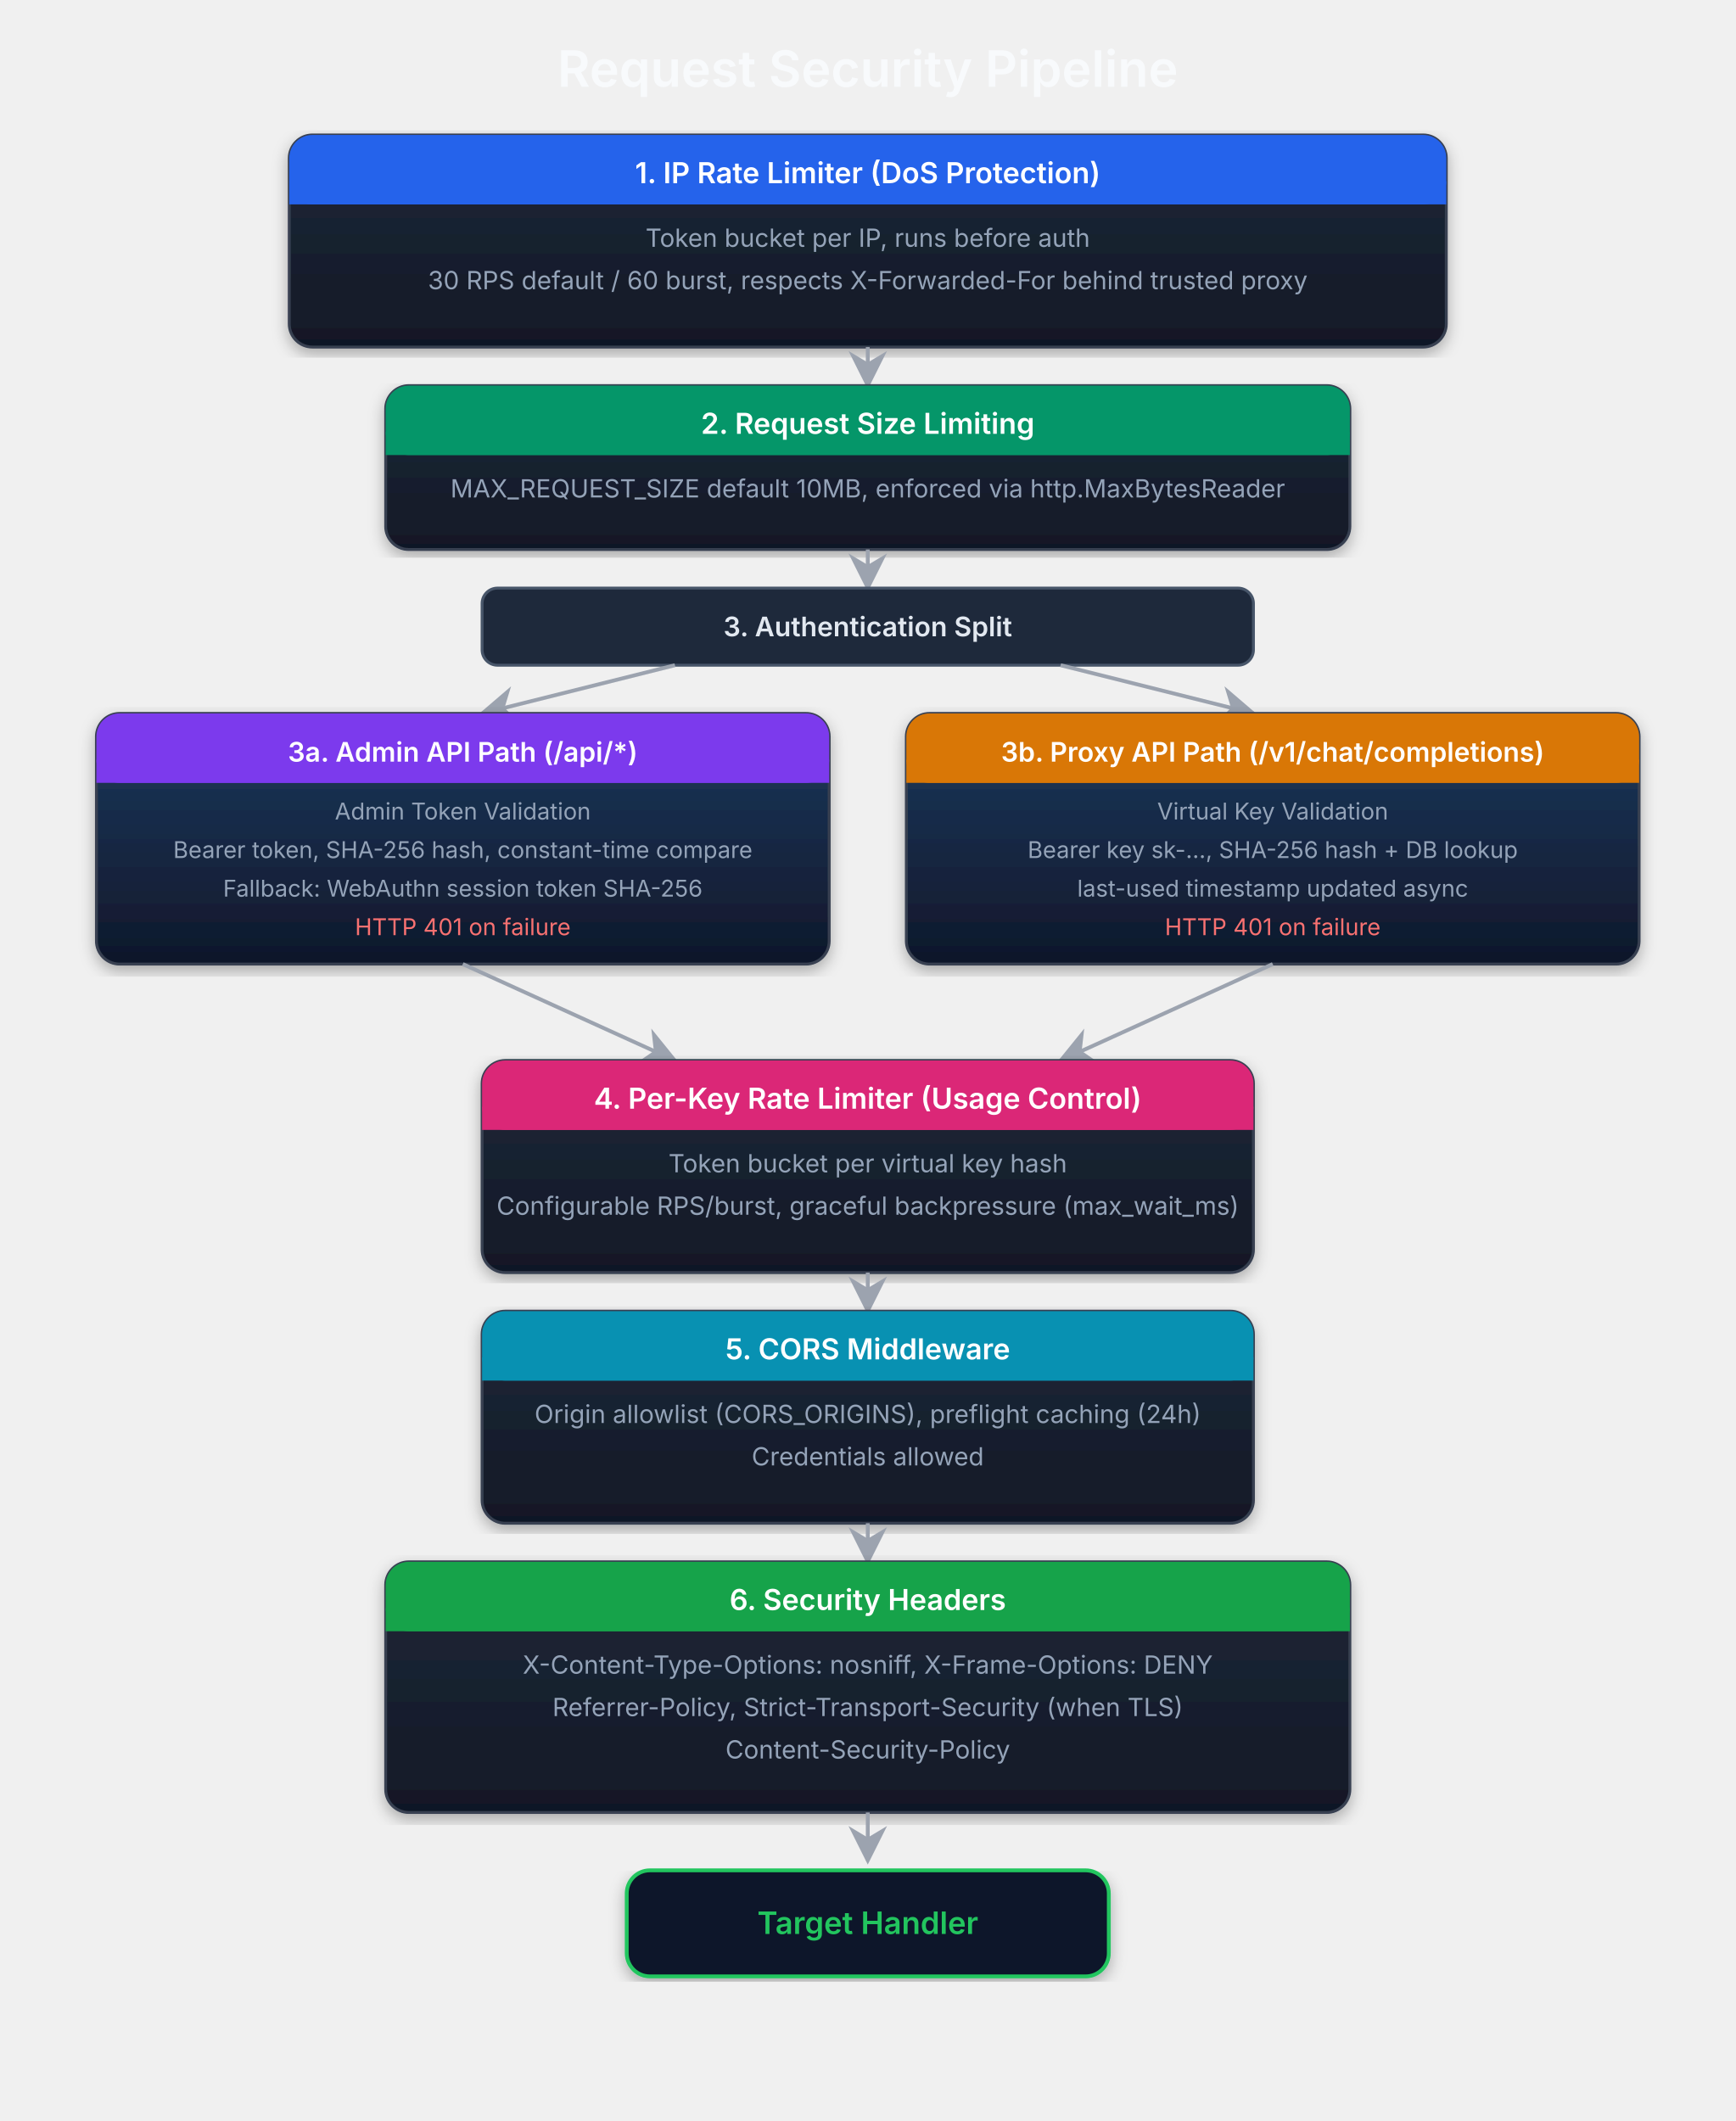
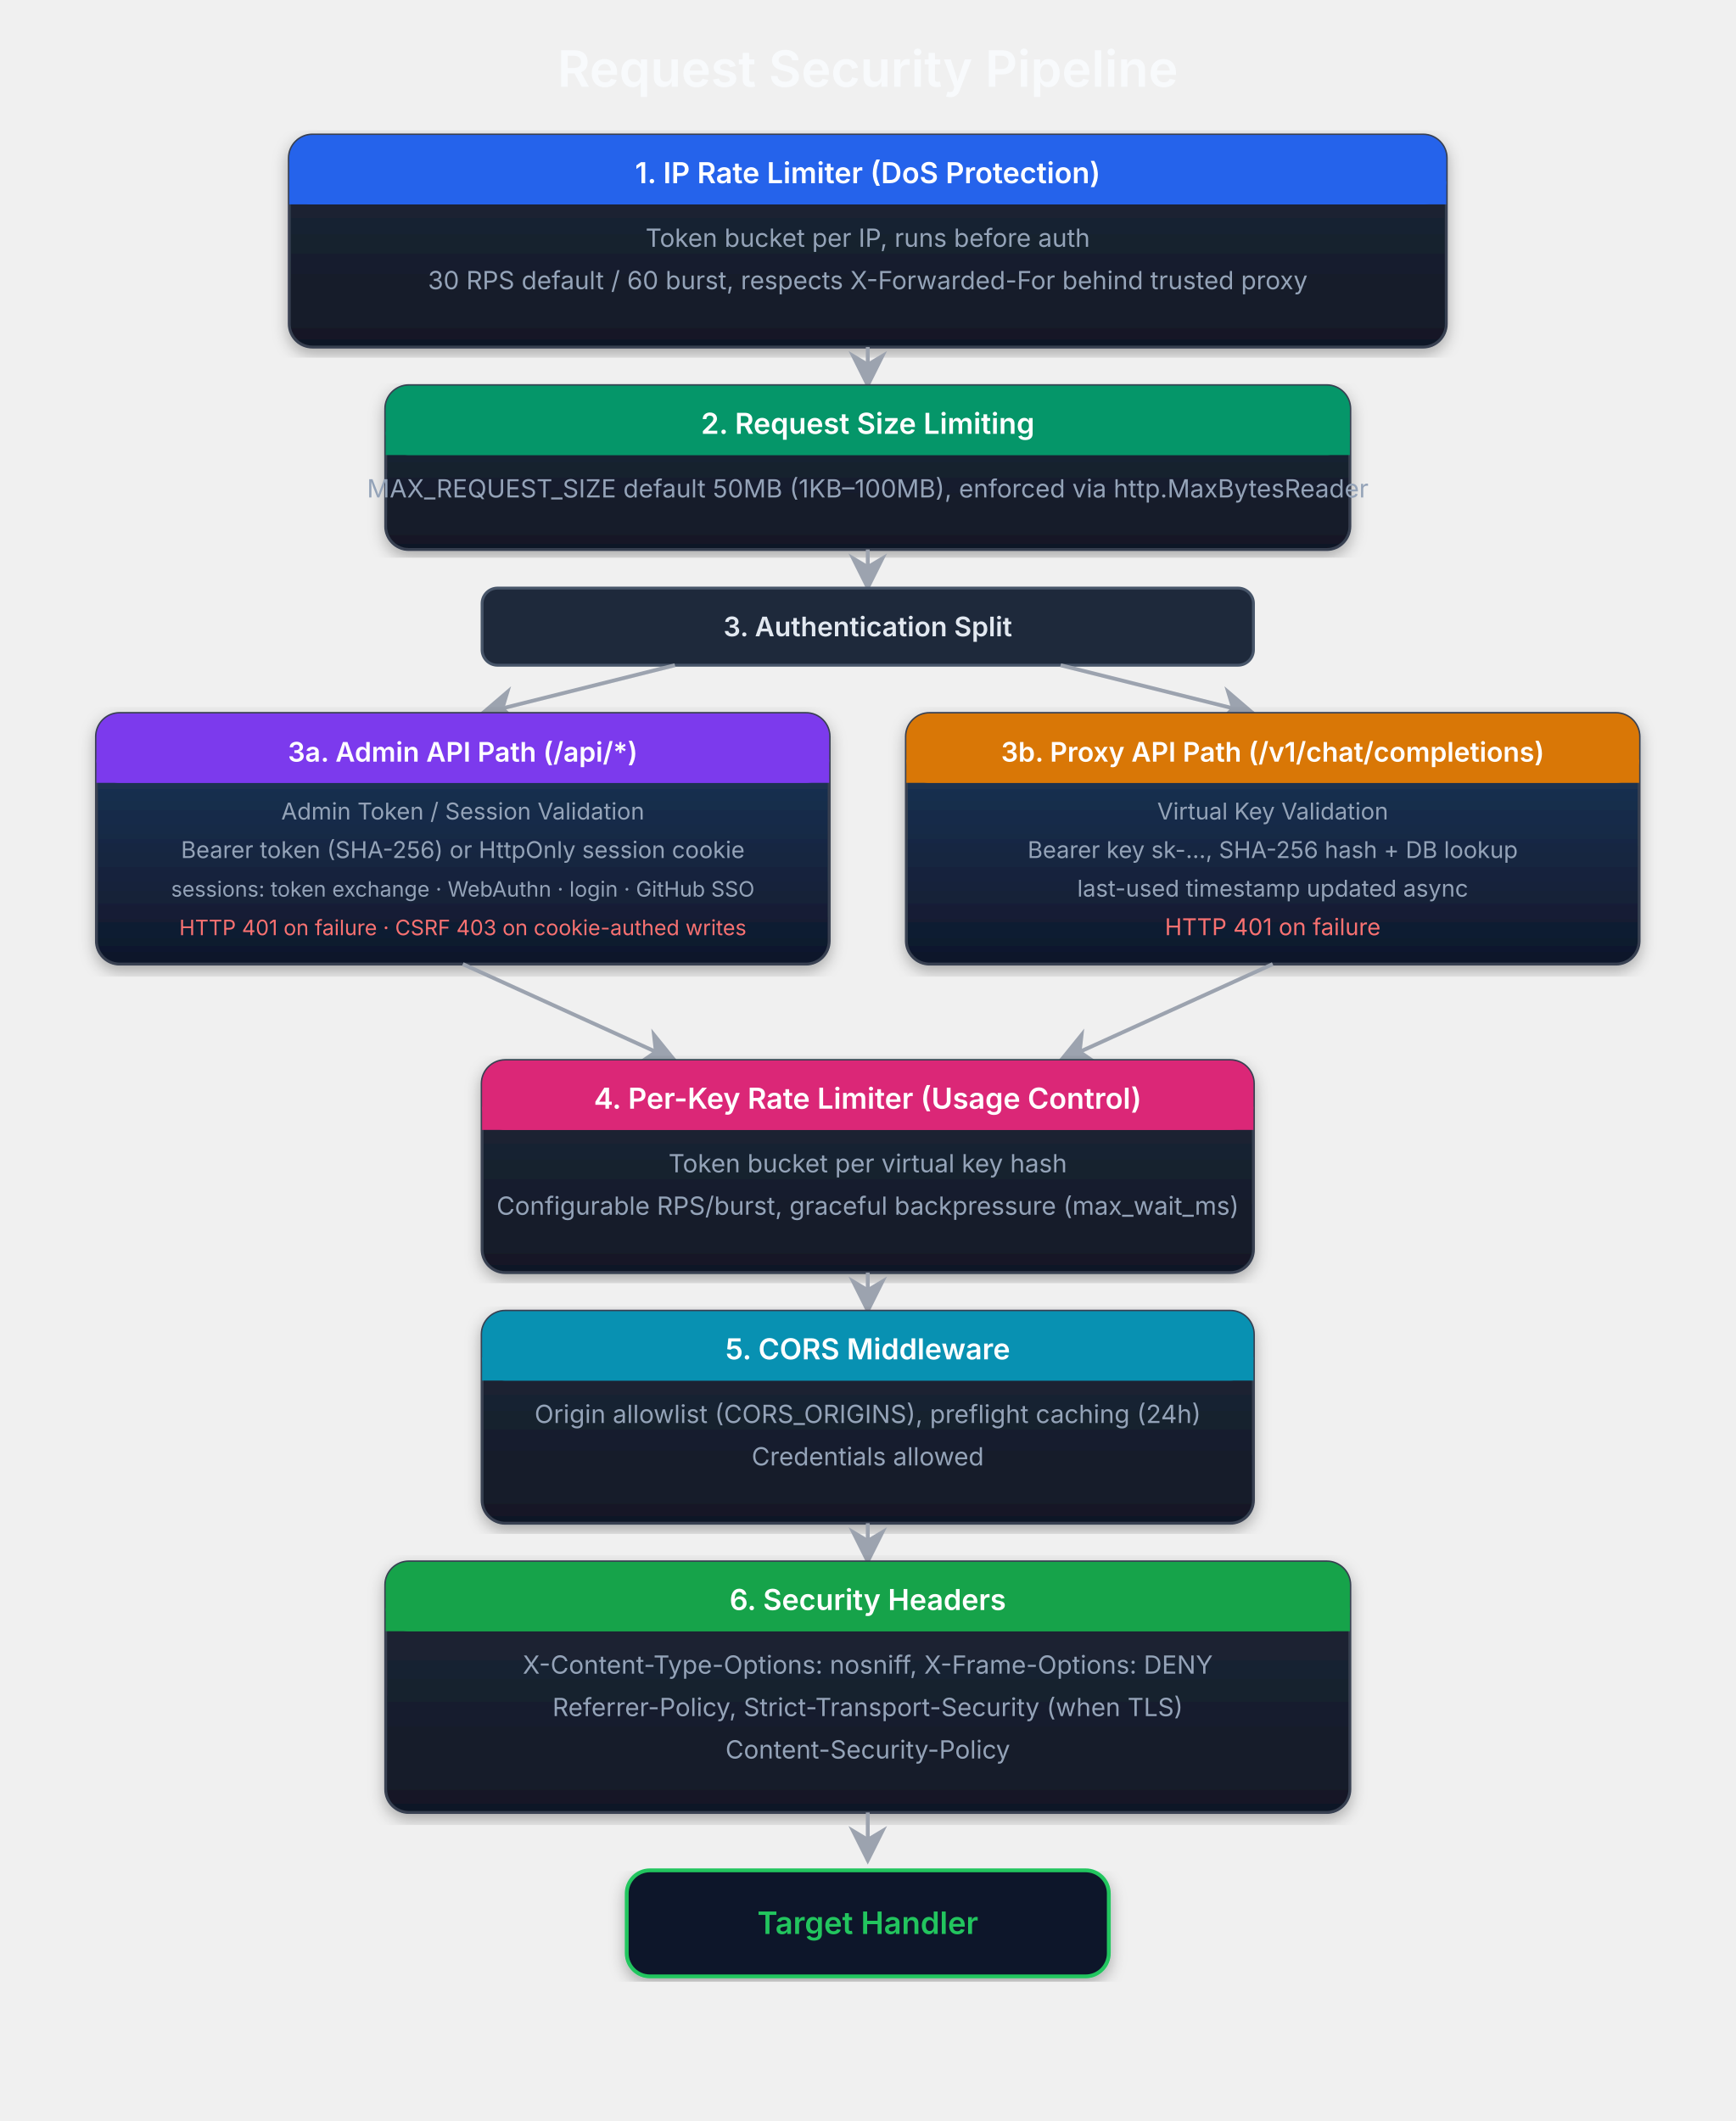
<svg xmlns="http://www.w3.org/2000/svg" viewBox="0 0 900 1100" width="900" role="img" aria-label="Request Security Pipeline Diagram">
  <defs>
    <linearGradient id="grad1" x1="0%" y1="0%" x2="0%" y2="100%">
      <stop offset="0%" style="stop-color:#1f2937;stop-opacity:1" />
      <stop offset="100%" style="stop-color:#111827;stop-opacity:1" />
    </linearGradient>
    <linearGradient id="grad2" x1="0%" y1="0%" x2="0%" y2="100%">
      <stop offset="0%" style="stop-color:#1e3a5f;stop-opacity:1" />
      <stop offset="100%" style="stop-color:#0f172a;stop-opacity:1" />
    </linearGradient>
    <filter id="shadow" x="-5%" y="-5%" width="110%" height="110%">
      <feDropShadow dx="0" dy="3" stdDeviation="4" flood-color="#000000" flood-opacity="0.3" />
    </filter>
    <marker id="arrow" markerWidth="10" markerHeight="10" refX="9" refY="5" orient="auto" markerUnits="strokeWidth">
      <path d="M0,0 L10,5 L0,10 L3,5 z" fill="#9ca3af" />
    </marker>
  </defs>
  <rect width="900" height="1100" fill="none" rx="0" />
  <text x="450" y="45" text-anchor="middle" font-family="Inter, Segoe UI, Roboto, sans-serif" font-size="26" font-weight="600" fill="#f8fafc">Request Security Pipeline</text>
  <rect x="150" y="70" width="600" height="110" fill="url(#grad1)" rx="12" filter="url(#shadow)" stroke="#374151" stroke-width="1.5" />
  <rect x="150" y="70" width="600" height="36" fill="#2563eb" rx="12" />
  <rect x="150" y="94" width="600" height="12" fill="#2563eb" />
  <clipPath id="cp1">
    <rect x="150" y="70" width="600" height="110" rx="12" />
  </clipPath>
  <g clip-path="url(#cp1)">
    <text x="450" y="95" text-anchor="middle" font-family="Inter, Segoe UI, Roboto, sans-serif" font-size="15" font-weight="600" fill="#ffffff">1. IP Rate Limiter (DoS Protection)</text>
  </g>
  <text x="450" y="128" text-anchor="middle" font-family="Inter, Segoe UI, Roboto, sans-serif" font-size="13" fill="#94a3b8">Token bucket per IP, runs before auth</text>
  <text x="450" y="150" text-anchor="middle" font-family="Inter, Segoe UI, Roboto, sans-serif" font-size="13" fill="#94a3b8">30 RPS default / 60 burst, respects X-Forwarded-For behind trusted proxy</text>
  <line x1="450" y1="180" x2="450" y2="200" stroke="#9ca3af" stroke-width="2" marker-end="url(#arrow)" />
  <rect x="200" y="200" width="500" height="85" fill="url(#grad1)" rx="12" filter="url(#shadow)" stroke="#374151" stroke-width="1.5" />
  <rect x="200" y="200" width="500" height="36" fill="#059669" rx="12" />
  <rect x="200" y="224" width="500" height="12" fill="#059669" />
  <clipPath id="cp2">
    <rect x="200" y="200" width="500" height="85" rx="12" />
  </clipPath>
  <g clip-path="url(#cp2)">
    <text x="450" y="225" text-anchor="middle" font-family="Inter, Segoe UI, Roboto, sans-serif" font-size="15" font-weight="600" fill="#ffffff">2. Request Size Limiting</text>
  </g>
-   <text x="450" y="258" text-anchor="middle" font-family="Inter, Segoe UI, Roboto, sans-serif" font-size="13" fill="#94a3b8">MAX_REQUEST_SIZE default 10MB, enforced via http.MaxBytesReader</text>
+   <text x="450" y="258" text-anchor="middle" font-family="Inter, Segoe UI, Roboto, sans-serif" font-size="13" fill="#94a3b8">MAX_REQUEST_SIZE default 50MB (1KB–100MB), enforced via http.MaxBytesReader</text>
  <line x1="450" y1="285" x2="450" y2="305" stroke="#9ca3af" stroke-width="2" marker-end="url(#arrow)" />
  <rect x="250" y="305" width="400" height="40" fill="#1e293b" rx="8" stroke="#475569" stroke-width="1.5" />
  <text x="450" y="330" text-anchor="middle" font-family="Inter, Segoe UI, Roboto, sans-serif" font-size="14" font-weight="600" fill="#e2e8f0">3. Authentication Split</text>
  <line x1="350" y1="345" x2="250" y2="370" stroke="#9ca3af" stroke-width="2" marker-end="url(#arrow)" />
  <line x1="550" y1="345" x2="650" y2="370" stroke="#9ca3af" stroke-width="2" marker-end="url(#arrow)" />
  <rect x="50" y="370" width="380" height="130" fill="url(#grad2)" rx="12" filter="url(#shadow)" stroke="#374151" stroke-width="1.5" />
  <rect x="50" y="370" width="380" height="36" fill="#7c3aed" rx="12" />
  <rect x="50" y="394" width="380" height="12" fill="#7c3aed" />
  <clipPath id="cp3a">
    <rect x="50" y="370" width="380" height="130" rx="12" />
  </clipPath>
  <g clip-path="url(#cp3a)">
    <text x="240" y="395" text-anchor="middle" font-family="Inter, Segoe UI, Roboto, sans-serif" font-size="14" font-weight="600" fill="#ffffff">3a. Admin API Path (/api/*)</text>
  </g>
-   <text x="240" y="425" text-anchor="middle" font-family="Inter, Segoe UI, Roboto, sans-serif" font-size="12" fill="#94a3b8">Admin Token Validation</text>
-   <text x="240" y="445" text-anchor="middle" font-family="Inter, Segoe UI, Roboto, sans-serif" font-size="12" fill="#94a3b8">Bearer token, SHA-256 hash, constant-time compare</text>
-   <text x="240" y="465" text-anchor="middle" font-family="Inter, Segoe UI, Roboto, sans-serif" font-size="12" fill="#94a3b8">Fallback: WebAuthn session token SHA-256</text>
-   <text x="240" y="485" text-anchor="middle" font-family="Inter, Segoe UI, Roboto, sans-serif" font-size="12" fill="#f87171">HTTP 401 on failure</text>
+   <text x="240" y="425" text-anchor="middle" font-family="Inter, Segoe UI, Roboto, sans-serif" font-size="12" fill="#94a3b8">Admin Token / Session Validation</text>
+   <text x="240" y="445" text-anchor="middle" font-family="Inter, Segoe UI, Roboto, sans-serif" font-size="12" fill="#94a3b8">Bearer token (SHA-256) or HttpOnly session cookie</text>
+   <text x="240" y="465" text-anchor="middle" font-family="Inter, Segoe UI, Roboto, sans-serif" font-size="11" fill="#94a3b8">sessions: token exchange · WebAuthn · login · GitHub SSO</text>
+   <text x="240" y="485" text-anchor="middle" font-family="Inter, Segoe UI, Roboto, sans-serif" font-size="11" fill="#f87171">HTTP 401 on failure · CSRF 403 on cookie-authed writes</text>
  <rect x="470" y="370" width="380" height="130" fill="url(#grad2)" rx="12" filter="url(#shadow)" stroke="#374151" stroke-width="1.5" />
  <rect x="470" y="370" width="380" height="36" fill="#d97706" rx="12" />
  <rect x="470" y="394" width="380" height="12" fill="#d97706" />
  <clipPath id="cp3b">
    <rect x="470" y="370" width="380" height="130" rx="12" />
  </clipPath>
  <g clip-path="url(#cp3b)">
    <text x="660" y="395" text-anchor="middle" font-family="Inter, Segoe UI, Roboto, sans-serif" font-size="14" font-weight="600" fill="#ffffff">3b. Proxy API Path (/v1/chat/completions)</text>
  </g>
  <text x="660" y="425" text-anchor="middle" font-family="Inter, Segoe UI, Roboto, sans-serif" font-size="12" fill="#94a3b8">Virtual Key Validation</text>
  <text x="660" y="445" text-anchor="middle" font-family="Inter, Segoe UI, Roboto, sans-serif" font-size="12" fill="#94a3b8">Bearer key sk-..., SHA-256 hash + DB lookup</text>
  <text x="660" y="465" text-anchor="middle" font-family="Inter, Segoe UI, Roboto, sans-serif" font-size="12" fill="#94a3b8">last-used timestamp updated async</text>
  <text x="660" y="485" text-anchor="middle" font-family="Inter, Segoe UI, Roboto, sans-serif" font-size="12" fill="#f87171">HTTP 401 on failure</text>
  <line x1="240" y1="500" x2="350" y2="550" stroke="#9ca3af" stroke-width="2" marker-end="url(#arrow)" />
  <line x1="660" y1="500" x2="550" y2="550" stroke="#9ca3af" stroke-width="2" marker-end="url(#arrow)" />
  <rect x="250" y="550" width="400" height="110" fill="url(#grad1)" rx="12" filter="url(#shadow)" stroke="#374151" stroke-width="1.5" />
  <rect x="250" y="550" width="400" height="36" fill="#db2777" rx="12" />
  <rect x="250" y="574" width="400" height="12" fill="#db2777" />
  <clipPath id="cp4">
    <rect x="250" y="550" width="400" height="110" rx="12" />
  </clipPath>
  <g clip-path="url(#cp4)">
    <text x="450" y="575" text-anchor="middle" font-family="Inter, Segoe UI, Roboto, sans-serif" font-size="15" font-weight="600" fill="#ffffff">4. Per-Key Rate Limiter (Usage Control)</text>
  </g>
  <text x="450" y="608" text-anchor="middle" font-family="Inter, Segoe UI, Roboto, sans-serif" font-size="13" fill="#94a3b8">Token bucket per virtual key hash</text>
  <text x="450" y="630" text-anchor="middle" font-family="Inter, Segoe UI, Roboto, sans-serif" font-size="13" fill="#94a3b8">Configurable RPS/burst, graceful backpressure (max_wait_ms)</text>
  <line x1="450" y1="660" x2="450" y2="680" stroke="#9ca3af" stroke-width="2" marker-end="url(#arrow)" />
  <rect x="250" y="680" width="400" height="110" fill="url(#grad1)" rx="12" filter="url(#shadow)" stroke="#374151" stroke-width="1.5" />
  <rect x="250" y="680" width="400" height="36" fill="#0891b2" rx="12" />
  <rect x="250" y="704" width="400" height="12" fill="#0891b2" />
  <clipPath id="cp5">
    <rect x="250" y="680" width="400" height="110" rx="12" />
  </clipPath>
  <g clip-path="url(#cp5)">
    <text x="450" y="705" text-anchor="middle" font-family="Inter, Segoe UI, Roboto, sans-serif" font-size="15" font-weight="600" fill="#ffffff">5. CORS Middleware</text>
  </g>
  <text x="450" y="738" text-anchor="middle" font-family="Inter, Segoe UI, Roboto, sans-serif" font-size="13" fill="#94a3b8">Origin allowlist (CORS_ORIGINS), preflight caching (24h)</text>
  <text x="450" y="760" text-anchor="middle" font-family="Inter, Segoe UI, Roboto, sans-serif" font-size="13" fill="#94a3b8">Credentials allowed</text>
  <line x1="450" y1="790" x2="450" y2="810" stroke="#9ca3af" stroke-width="2" marker-end="url(#arrow)" />
  <rect x="200" y="810" width="500" height="130" fill="url(#grad1)" rx="12" filter="url(#shadow)" stroke="#374151" stroke-width="1.5" />
  <rect x="200" y="810" width="500" height="36" fill="#16a34a" rx="12" />
  <rect x="200" y="834" width="500" height="12" fill="#16a34a" />
  <clipPath id="cp6">
    <rect x="200" y="810" width="500" height="130" rx="12" />
  </clipPath>
  <g clip-path="url(#cp6)">
    <text x="450" y="835" text-anchor="middle" font-family="Inter, Segoe UI, Roboto, sans-serif" font-size="15" font-weight="600" fill="#ffffff">6. Security Headers</text>
  </g>
  <text x="450" y="868" text-anchor="middle" font-family="Inter, Segoe UI, Roboto, sans-serif" font-size="13" fill="#94a3b8">X-Content-Type-Options: nosniff, X-Frame-Options: DENY</text>
  <text x="450" y="890" text-anchor="middle" font-family="Inter, Segoe UI, Roboto, sans-serif" font-size="13" fill="#94a3b8">Referrer-Policy, Strict-Transport-Security (when TLS)</text>
  <text x="450" y="912" text-anchor="middle" font-family="Inter, Segoe UI, Roboto, sans-serif" font-size="13" fill="#94a3b8">Content-Security-Policy</text>
  <line x1="450" y1="940" x2="450" y2="965" stroke="#9ca3af" stroke-width="2" marker-end="url(#arrow)" />
  <rect x="325" y="970" width="250" height="55" fill="#0f172a" rx="12" stroke="#22c55e" stroke-width="2" filter="url(#shadow)" />
  <text x="450" y="1003" text-anchor="middle" font-family="Inter, Segoe UI, Roboto, sans-serif" font-size="16" font-weight="600" fill="#22c55e">Target Handler</text>
</svg>
